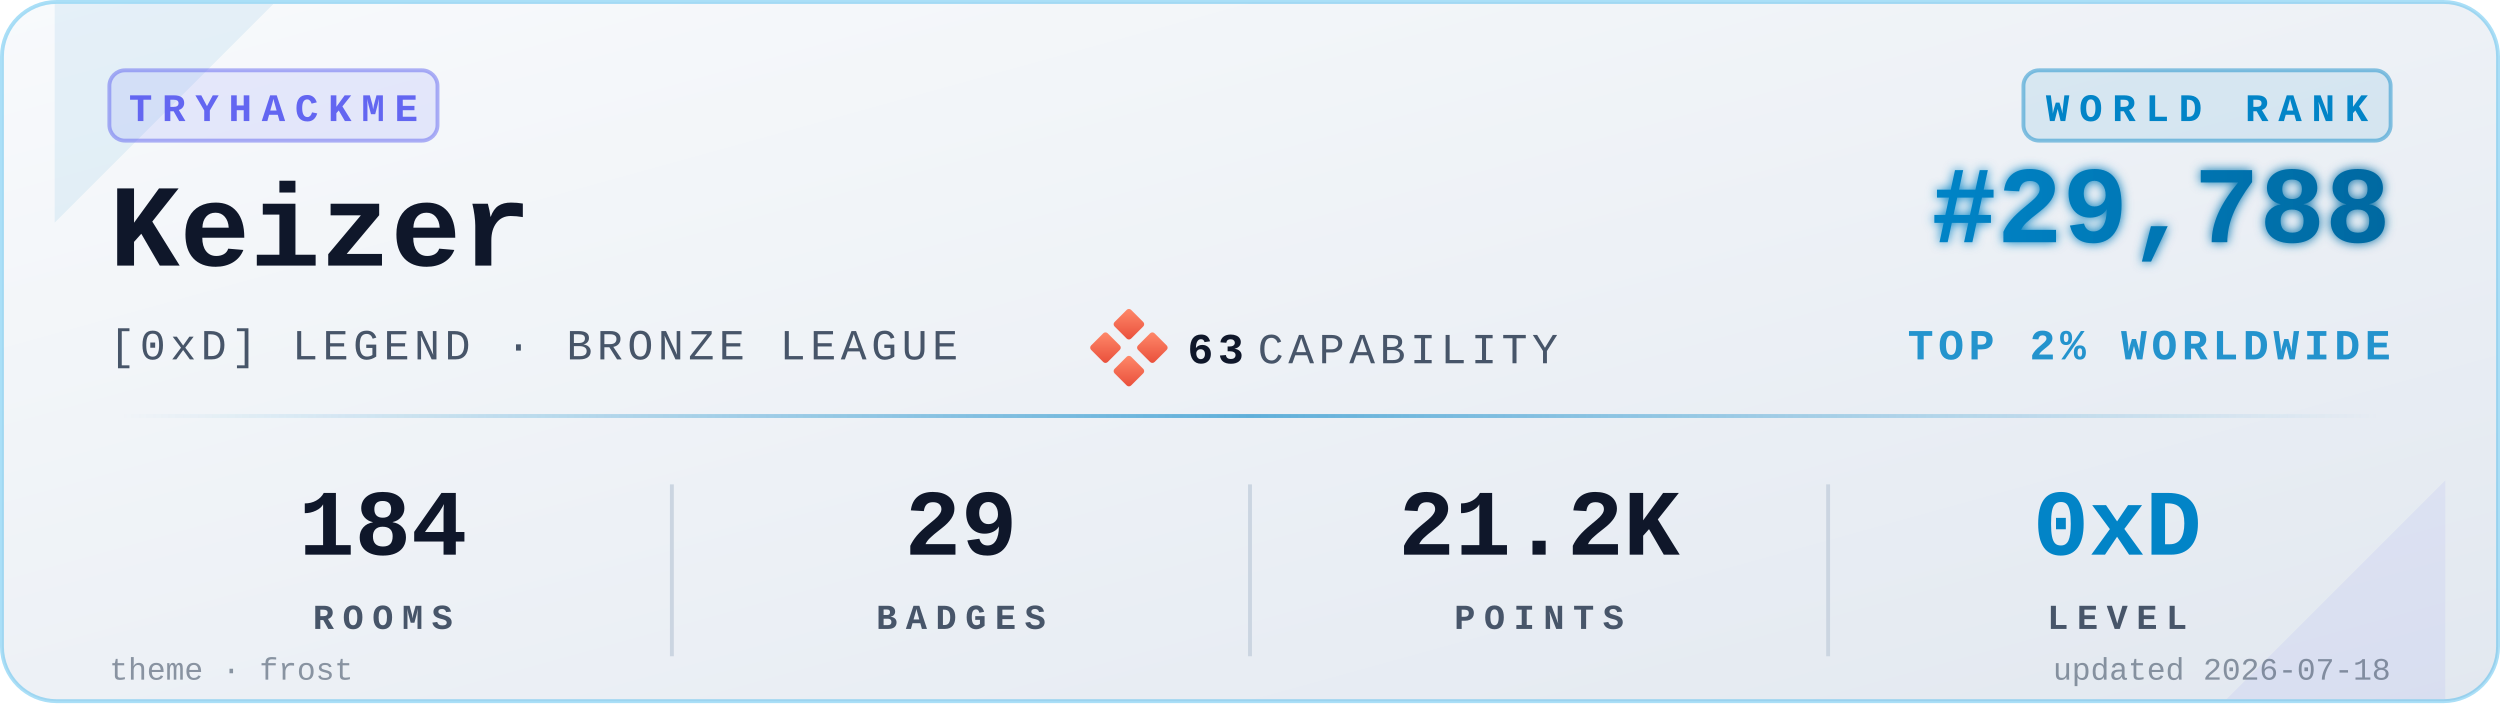
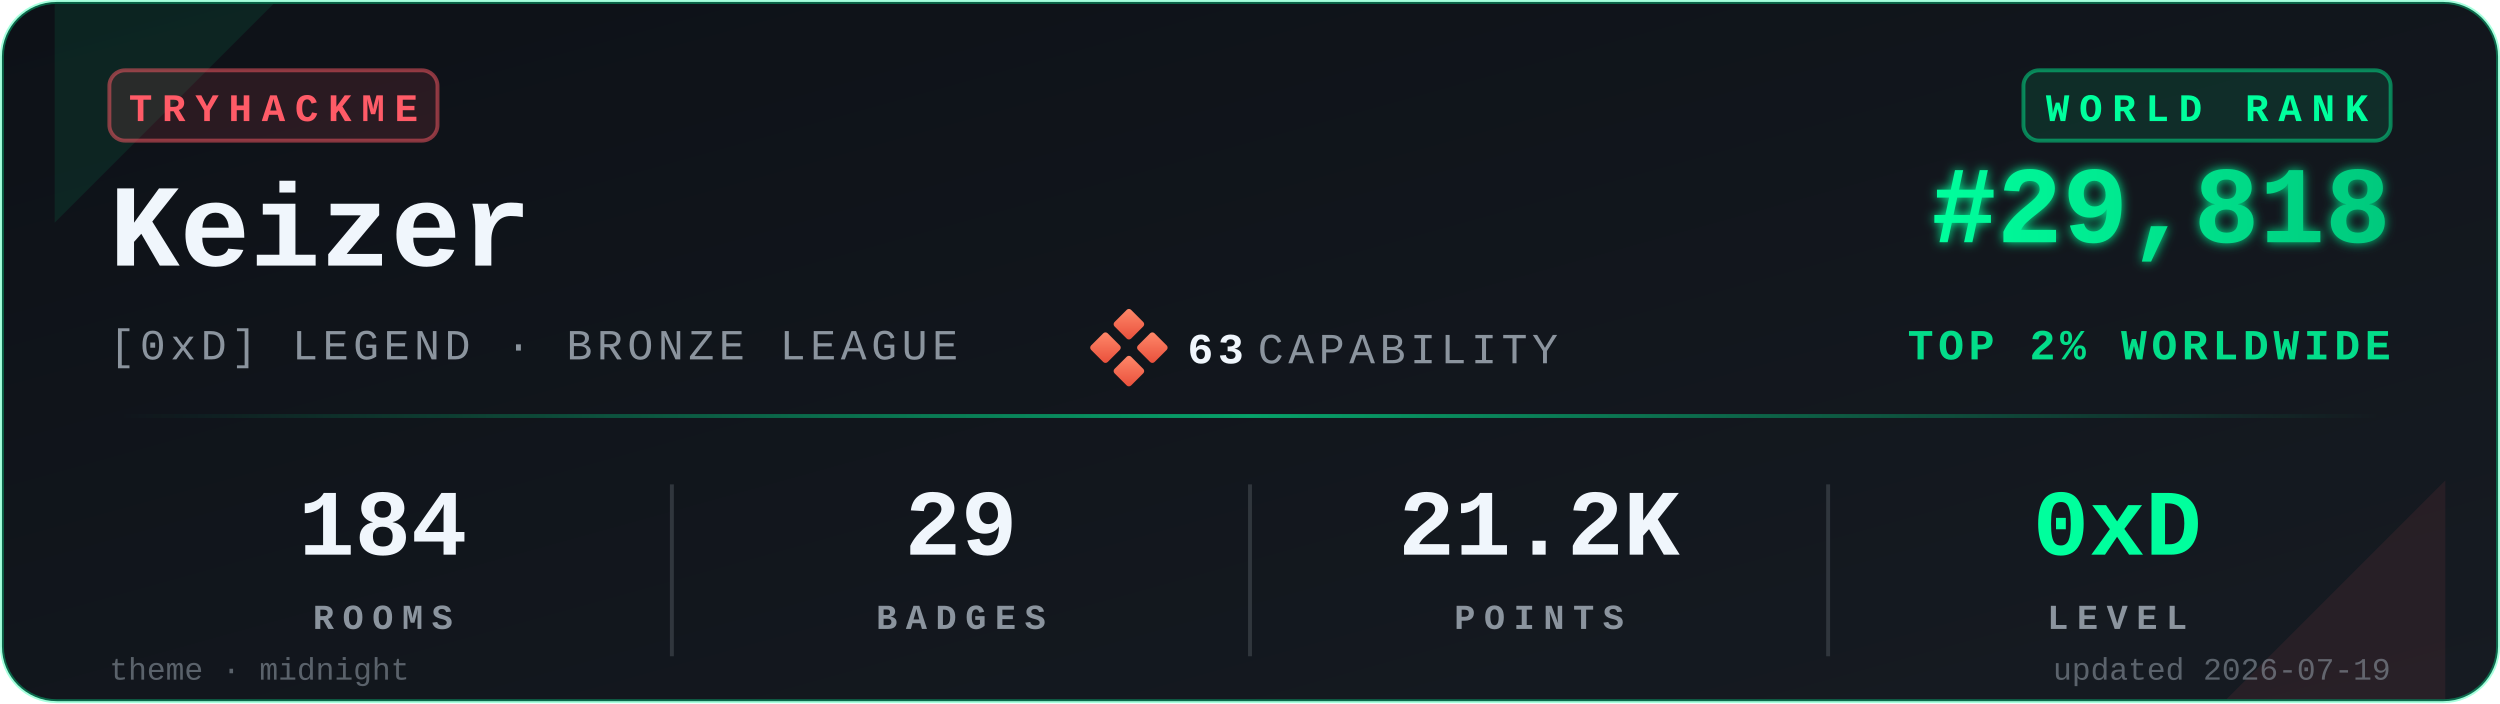
<svg xmlns="http://www.w3.org/2000/svg" viewBox="0 0 640 180" width="640" height="180" role="img" aria-label="TryHackMe stats for Keizer">
  <defs>
    <linearGradient id="bgGrad" x1="0" y1="0" x2="1" y2="1">
-       <stop offset="0%" stop-color="#f8fafc" />
-       <stop offset="100%" stop-color="#e2e8f0" />
+       <stop offset="0%" stop-color="#0d1117" />
+       <stop offset="100%" stop-color="#161b22" />
    </linearGradient>
    <linearGradient id="rankGrad" x1="0" y1="0" x2="1" y2="0">
-       <stop offset="0%" stop-color="#0284C7" />
-       <stop offset="100%" stop-color="#0369A1" />
+       <stop offset="0%" stop-color="#00FF9D" />
+       <stop offset="100%" stop-color="#00C97D" />
    </linearGradient>
    <linearGradient id="accentGrad" x1="0" y1="0" x2="1" y2="0">
-       <stop offset="0%" stop-color="#0284C7" stop-opacity="0" />
-       <stop offset="50%" stop-color="#0284C7" stop-opacity="0.6" />
-       <stop offset="100%" stop-color="#0284C7" stop-opacity="0" />
+       <stop offset="0%" stop-color="#00FF9D" stop-opacity="0" />
+       <stop offset="50%" stop-color="#00FF9D" stop-opacity="0.6" />
+       <stop offset="100%" stop-color="#00FF9D" stop-opacity="0" />
    </linearGradient>
    <linearGradient id="capGrad" x1="0" y1="0" x2="1" y2="1">
      <stop offset="0%" stop-color="#ff8a6b" />
      <stop offset="100%" stop-color="#e94e3a" />
    </linearGradient>
    <filter id="glow" x="-20%" y="-20%" width="140%" height="140%">
      <feGaussianBlur stdDeviation="1.4" result="b" />
      <feMerge>
        <feMergeNode in="b" />
        <feMergeNode in="SourceGraphic" />
      </feMerge>
    </filter>
  </defs>
-   <rect x="0.5" y="0.5" width="639" height="179" rx="14" ry="14" fill="url(#bgGrad)" stroke="#0EA5E9" stroke-opacity="0.35" stroke-width="1" />
-   <path d="M 14,1 L 70,1 L 14,57 Z" fill="#0284C7" opacity="0.08" />
-   <path d="M 626,179 L 570,179 L 626,123 Z" fill="#6366F1" opacity="0.08" />
+   <rect x="0.5" y="0.5" width="639" height="179" rx="14" ry="14" fill="url(#bgGrad)" stroke="#00FF9D" stroke-opacity="0.35" stroke-width="1" />
+   <path d="M 14,1 L 70,1 L 14,57 Z" fill="#00FF9D" opacity="0.08" />
+   <path d="M 626,179 L 570,179 L 626,123 Z" fill="#FF5B67" opacity="0.08" />
  <g transform="translate(28,18)">
-     <rect x="0" y="0" width="84" height="18" rx="4" ry="4" fill="#6366F1" fill-opacity="0.12" stroke="#6366F1" stroke-opacity="0.5" />
-     <text x="42" y="13" fill="#6366F1" font-family="ui-monospace,'SF Mono','Menlo','Cascadia Code','Consolas','Liberation Mono',monospace" font-size="10" font-weight="700" letter-spacing="2.5" text-anchor="middle">TRYHACKME</text>
+     <rect x="0" y="0" width="84" height="18" rx="4" ry="4" fill="#FF5B67" fill-opacity="0.12" stroke="#FF5B67" stroke-opacity="0.5" />
+     <text x="42" y="13" fill="#FF5B67" font-family="ui-monospace,'SF Mono','Menlo','Cascadia Code','Consolas','Liberation Mono',monospace" font-size="10" font-weight="700" letter-spacing="2.5" text-anchor="middle">TRYHACKME</text>
  </g>
-   <text x="28" y="68" fill="#0f172a" font-family="ui-monospace,'SF Mono','Menlo','Cascadia Code','Consolas','Liberation Mono',monospace" font-size="30" font-weight="700">Keizer</text>
-   <text x="28" y="92" fill="#475569" font-family="ui-monospace,'SF Mono','Menlo','Cascadia Code','Consolas','Liberation Mono',monospace" font-size="11" font-weight="500" letter-spacing="1.2">[0xD] LEGEND · BRONZE LEAGUE</text>
+   <text x="28" y="68" fill="#f0f6fc" font-family="ui-monospace,'SF Mono','Menlo','Cascadia Code','Consolas','Liberation Mono',monospace" font-size="30" font-weight="700">Keizer</text>
+   <text x="28" y="92" fill="#8b949e" font-family="ui-monospace,'SF Mono','Menlo','Cascadia Code','Consolas','Liberation Mono',monospace" font-size="11" font-weight="500" letter-spacing="1.2">[0xD] LEGEND · BRONZE LEAGUE</text>
  <g transform="translate(280,80)">
    <rect x="6" y="0" width="6" height="6" rx="0.8" fill="url(#capGrad)" transform="rotate(45 9 3)" />
    <rect x="0" y="6" width="6" height="6" rx="0.8" fill="url(#capGrad)" transform="rotate(45 3 9)" />
    <rect x="12" y="6" width="6" height="6" rx="0.8" fill="url(#capGrad)" transform="rotate(45 15 9)" />
    <rect x="6" y="12" width="6" height="6" rx="0.8" fill="url(#capGrad)" transform="rotate(45 9 15)" />
-     <text x="24" y="13" fill="#0f172a" font-family="ui-monospace,'SF Mono','Menlo','Cascadia Code','Consolas','Liberation Mono',monospace" font-size="11" font-weight="700" letter-spacing="1.2">63</text>
-     <text x="42" y="13" fill="#475569" font-family="ui-monospace,'SF Mono','Menlo','Cascadia Code','Consolas','Liberation Mono',monospace" font-size="11" font-weight="500" letter-spacing="1.2">CAPABILITY</text>
+     <text x="24" y="13" fill="#f0f6fc" font-family="ui-monospace,'SF Mono','Menlo','Cascadia Code','Consolas','Liberation Mono',monospace" font-size="11" font-weight="700" letter-spacing="1.2">63</text>
+     <text x="42" y="13" fill="#8b949e" font-family="ui-monospace,'SF Mono','Menlo','Cascadia Code','Consolas','Liberation Mono',monospace" font-size="11" font-weight="500" letter-spacing="1.2">CAPABILITY</text>
  </g>
  <g transform="translate(612,18)">
-     <rect x="-94" y="0" width="94" height="18" rx="4" ry="4" fill="#0284C7" fill-opacity="0.10" stroke="#0284C7" stroke-opacity="0.45" />
-     <text x="-47" y="13" fill="#0284C7" font-family="ui-monospace,'SF Mono','Menlo','Cascadia Code','Consolas','Liberation Mono',monospace" font-size="10" font-weight="700" letter-spacing="2.5" text-anchor="middle">WORLD RANK</text>
+     <rect x="-94" y="0" width="94" height="18" rx="4" ry="4" fill="#00FF9D" fill-opacity="0.10" stroke="#00FF9D" stroke-opacity="0.45" />
+     <text x="-47" y="13" fill="#00FF9D" font-family="ui-monospace,'SF Mono','Menlo','Cascadia Code','Consolas','Liberation Mono',monospace" font-size="10" font-weight="700" letter-spacing="2.5" text-anchor="middle">WORLD RANK</text>
  </g>
-   <text x="612" y="62" fill="url(#rankGrad)" font-family="ui-monospace,'SF Mono','Menlo','Cascadia Code','Consolas','Liberation Mono',monospace" font-size="28" font-weight="700" text-anchor="end" filter="url(#glow)">#29,788</text>
-   <text x="612" y="92" fill="#0284C7" fill-opacity="0.85" font-family="ui-monospace,'SF Mono','Menlo','Cascadia Code','Consolas','Liberation Mono',monospace" font-size="11" font-weight="600" letter-spacing="1.2" text-anchor="end">TOP 2% WORLDWIDE</text>
+   <text x="612" y="62" fill="url(#rankGrad)" font-family="ui-monospace,'SF Mono','Menlo','Cascadia Code','Consolas','Liberation Mono',monospace" font-size="28" font-weight="700" text-anchor="end" filter="url(#glow)">#29,818</text>
+   <text x="612" y="92" fill="#00FF9D" fill-opacity="0.85" font-family="ui-monospace,'SF Mono','Menlo','Cascadia Code','Consolas','Liberation Mono',monospace" font-size="11" font-weight="600" letter-spacing="1.2" text-anchor="end">TOP 2% WORLDWIDE</text>
  <rect x="28" y="106" width="584" height="1" fill="url(#accentGrad)" />
  <g font-family="ui-monospace,'SF Mono','Menlo','Cascadia Code','Consolas','Liberation Mono',monospace" text-anchor="middle">
-     <text x="98" y="142" fill="#0f172a" font-size="24" font-weight="700">184</text>
-     <text x="98" y="161" fill="#475569" font-size="9" font-weight="600" letter-spacing="2.2">ROOMS</text>
-     <text x="246" y="142" fill="#0f172a" font-size="24" font-weight="700">29</text>
-     <text x="246" y="161" fill="#475569" font-size="9" font-weight="600" letter-spacing="2.2">BADGES</text>
-     <text x="394" y="142" fill="#0f172a" font-size="24" font-weight="700">21.2K</text>
-     <text x="394" y="161" fill="#475569" font-size="9" font-weight="600" letter-spacing="2.2">POINTS</text>
-     <text x="542" y="142" fill="#0284C7" font-size="24" font-weight="700">0xD</text>
-     <text x="542" y="161" fill="#475569" font-size="9" font-weight="600" letter-spacing="2.2">LEVEL</text>
+     <text x="98" y="142" fill="#f0f6fc" font-size="24" font-weight="700">184</text>
+     <text x="98" y="161" fill="#8b949e" font-size="9" font-weight="600" letter-spacing="2.2">ROOMS</text>
+     <text x="246" y="142" fill="#f0f6fc" font-size="24" font-weight="700">29</text>
+     <text x="246" y="161" fill="#8b949e" font-size="9" font-weight="600" letter-spacing="2.2">BADGES</text>
+     <text x="394" y="142" fill="#f0f6fc" font-size="24" font-weight="700">21.2K</text>
+     <text x="394" y="161" fill="#8b949e" font-size="9" font-weight="600" letter-spacing="2.2">POINTS</text>
+     <text x="542" y="142" fill="#00FF9D" font-size="24" font-weight="700">0xD</text>
+     <text x="542" y="161" fill="#8b949e" font-size="9" font-weight="600" letter-spacing="2.2">LEVEL</text>
  </g>
-   <line x1="172" y1="124" x2="172" y2="168" stroke="#cbd5e1" stroke-width="1" />
-   <line x1="320" y1="124" x2="320" y2="168" stroke="#cbd5e1" stroke-width="1" />
-   <line x1="468" y1="124" x2="468" y2="168" stroke="#cbd5e1" stroke-width="1" />
-   <text x="28" y="174" fill="#475569" fill-opacity="0.6" font-family="ui-monospace,'SF Mono','Menlo','Cascadia Code','Consolas','Liberation Mono',monospace" font-size="8" font-weight="500">theme · frost</text>
-   <text x="612" y="174" fill="#475569" fill-opacity="0.6" font-family="ui-monospace,'SF Mono','Menlo','Cascadia Code','Consolas','Liberation Mono',monospace" font-size="8" font-weight="500" text-anchor="end">updated 2026-07-18</text>
+   <line x1="172" y1="124" x2="172" y2="168" stroke="#30363d" stroke-width="1" />
+   <line x1="320" y1="124" x2="320" y2="168" stroke="#30363d" stroke-width="1" />
+   <line x1="468" y1="124" x2="468" y2="168" stroke="#30363d" stroke-width="1" />
+   <text x="28" y="174" fill="#8b949e" fill-opacity="0.6" font-family="ui-monospace,'SF Mono','Menlo','Cascadia Code','Consolas','Liberation Mono',monospace" font-size="8" font-weight="500">theme · midnight</text>
+   <text x="612" y="174" fill="#8b949e" fill-opacity="0.6" font-family="ui-monospace,'SF Mono','Menlo','Cascadia Code','Consolas','Liberation Mono',monospace" font-size="8" font-weight="500" text-anchor="end">updated 2026-07-19</text>
</svg>
